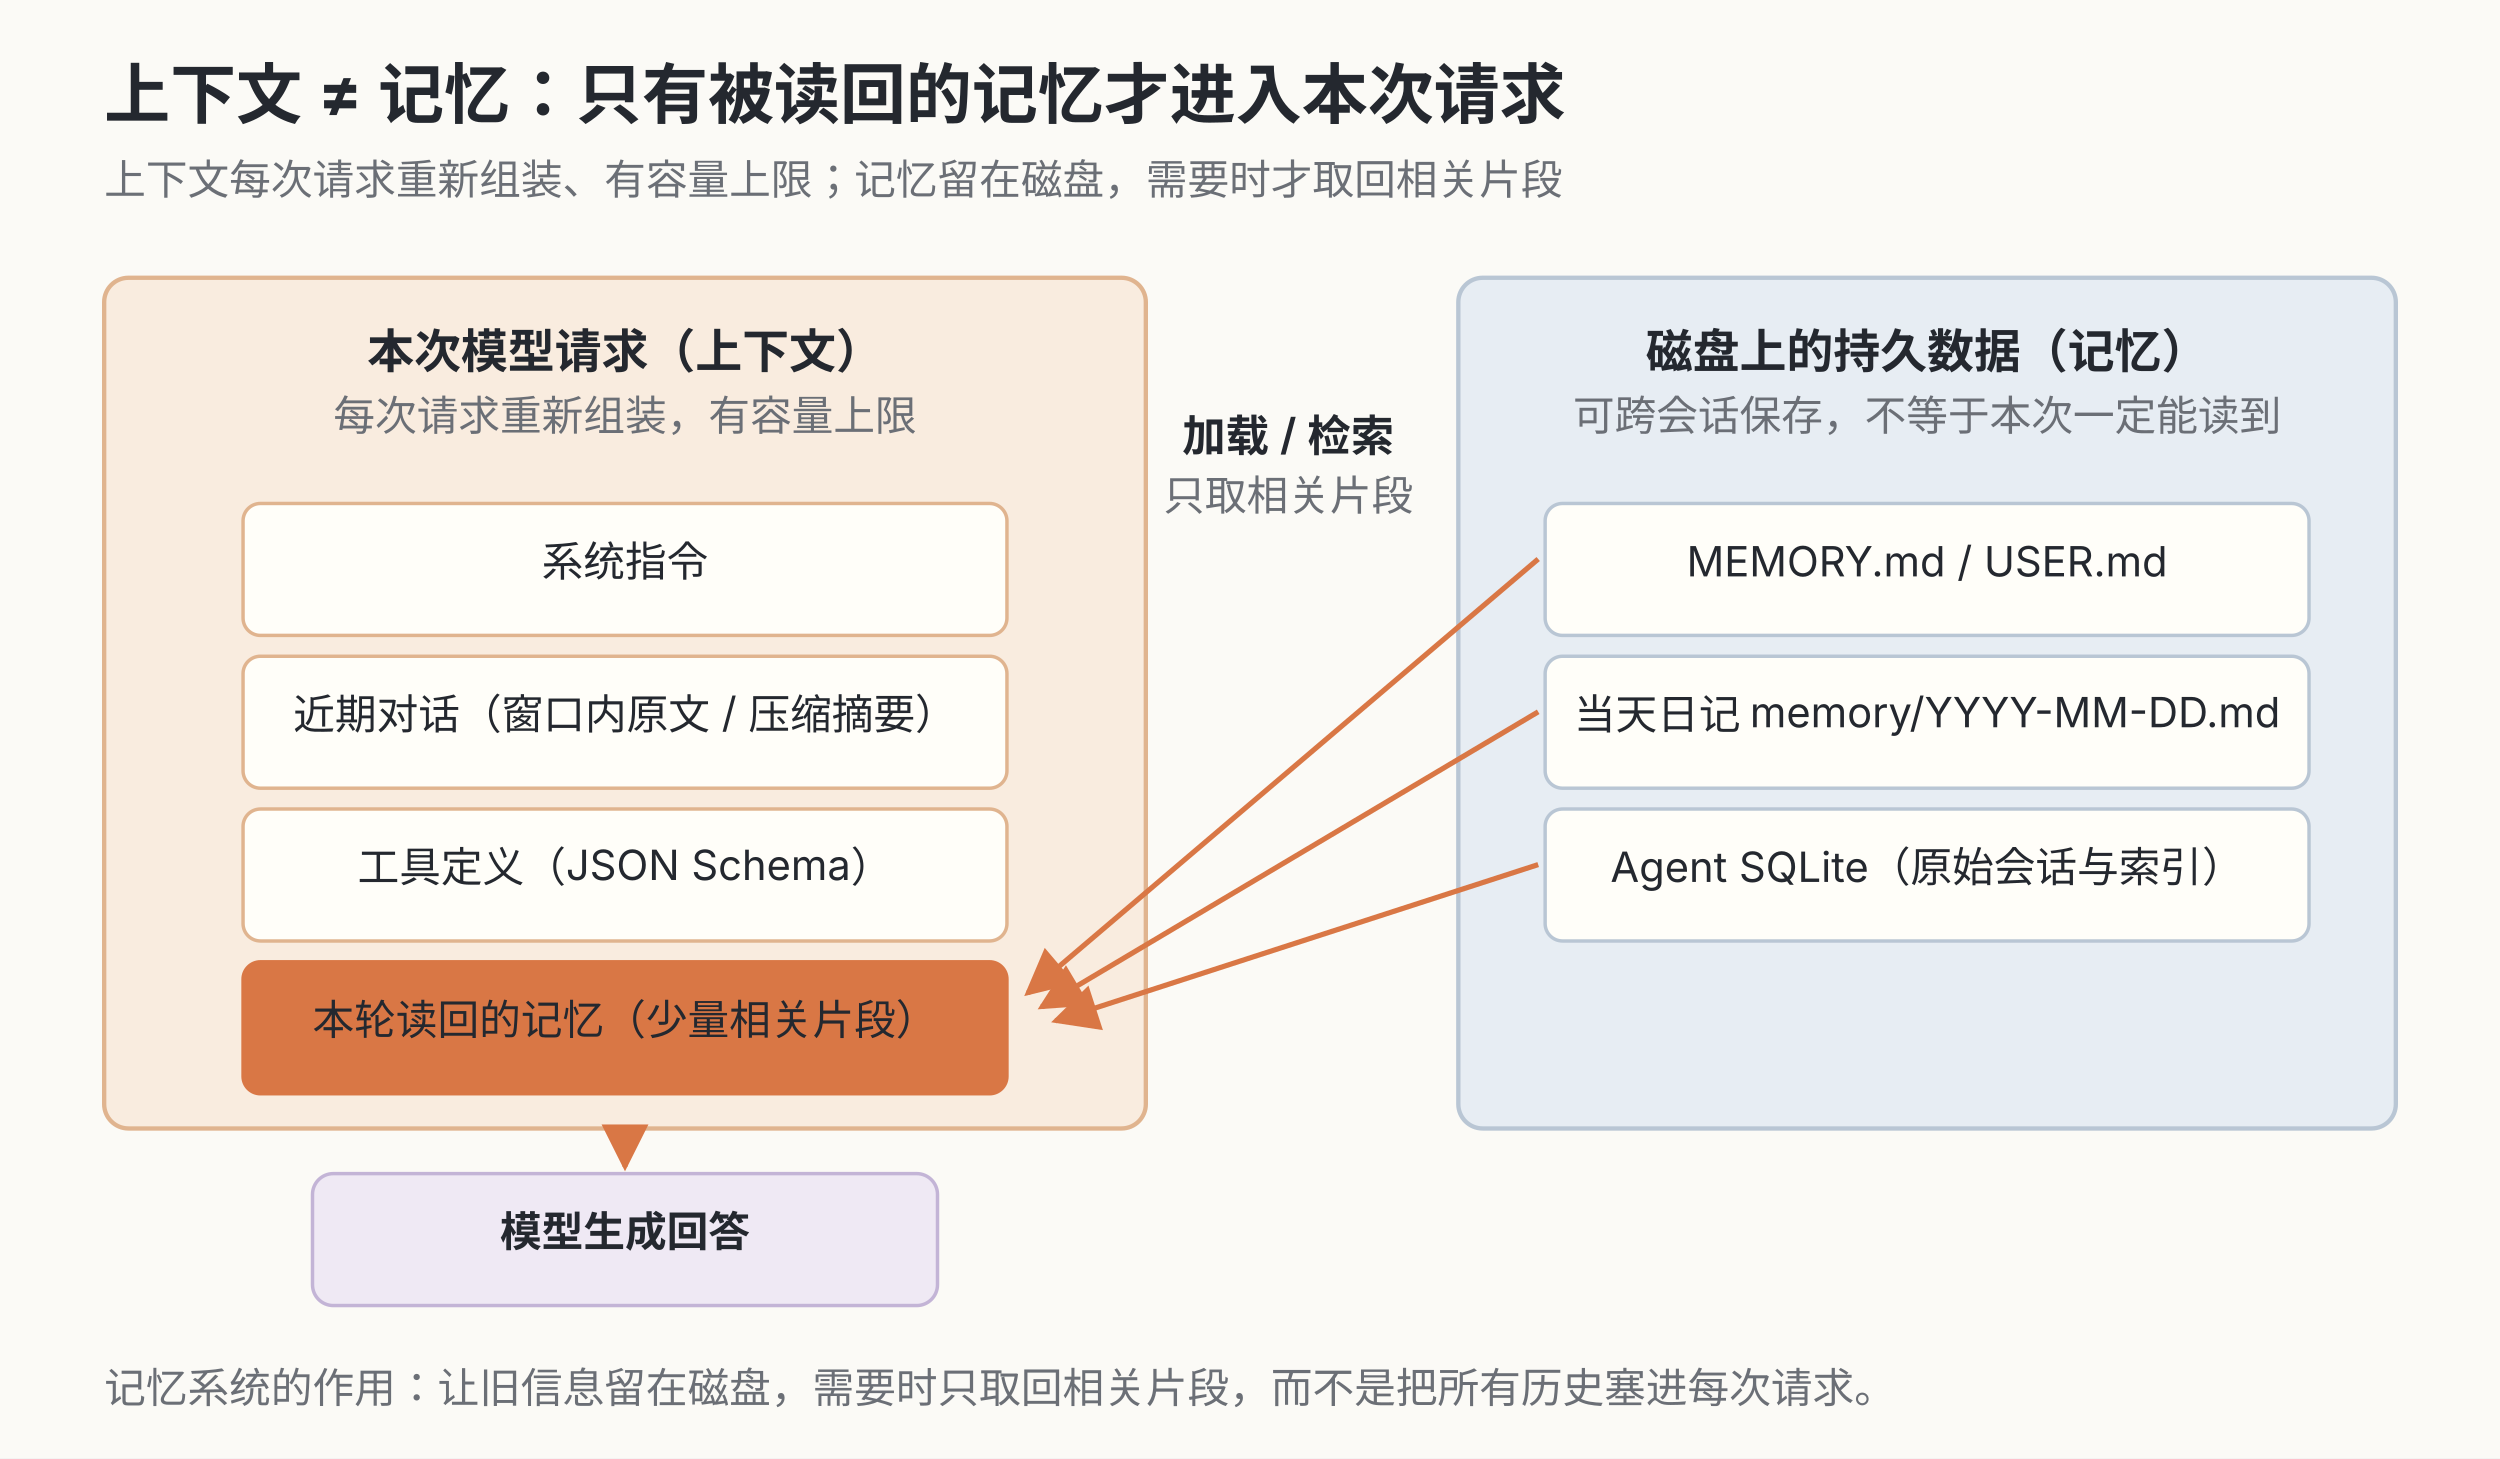
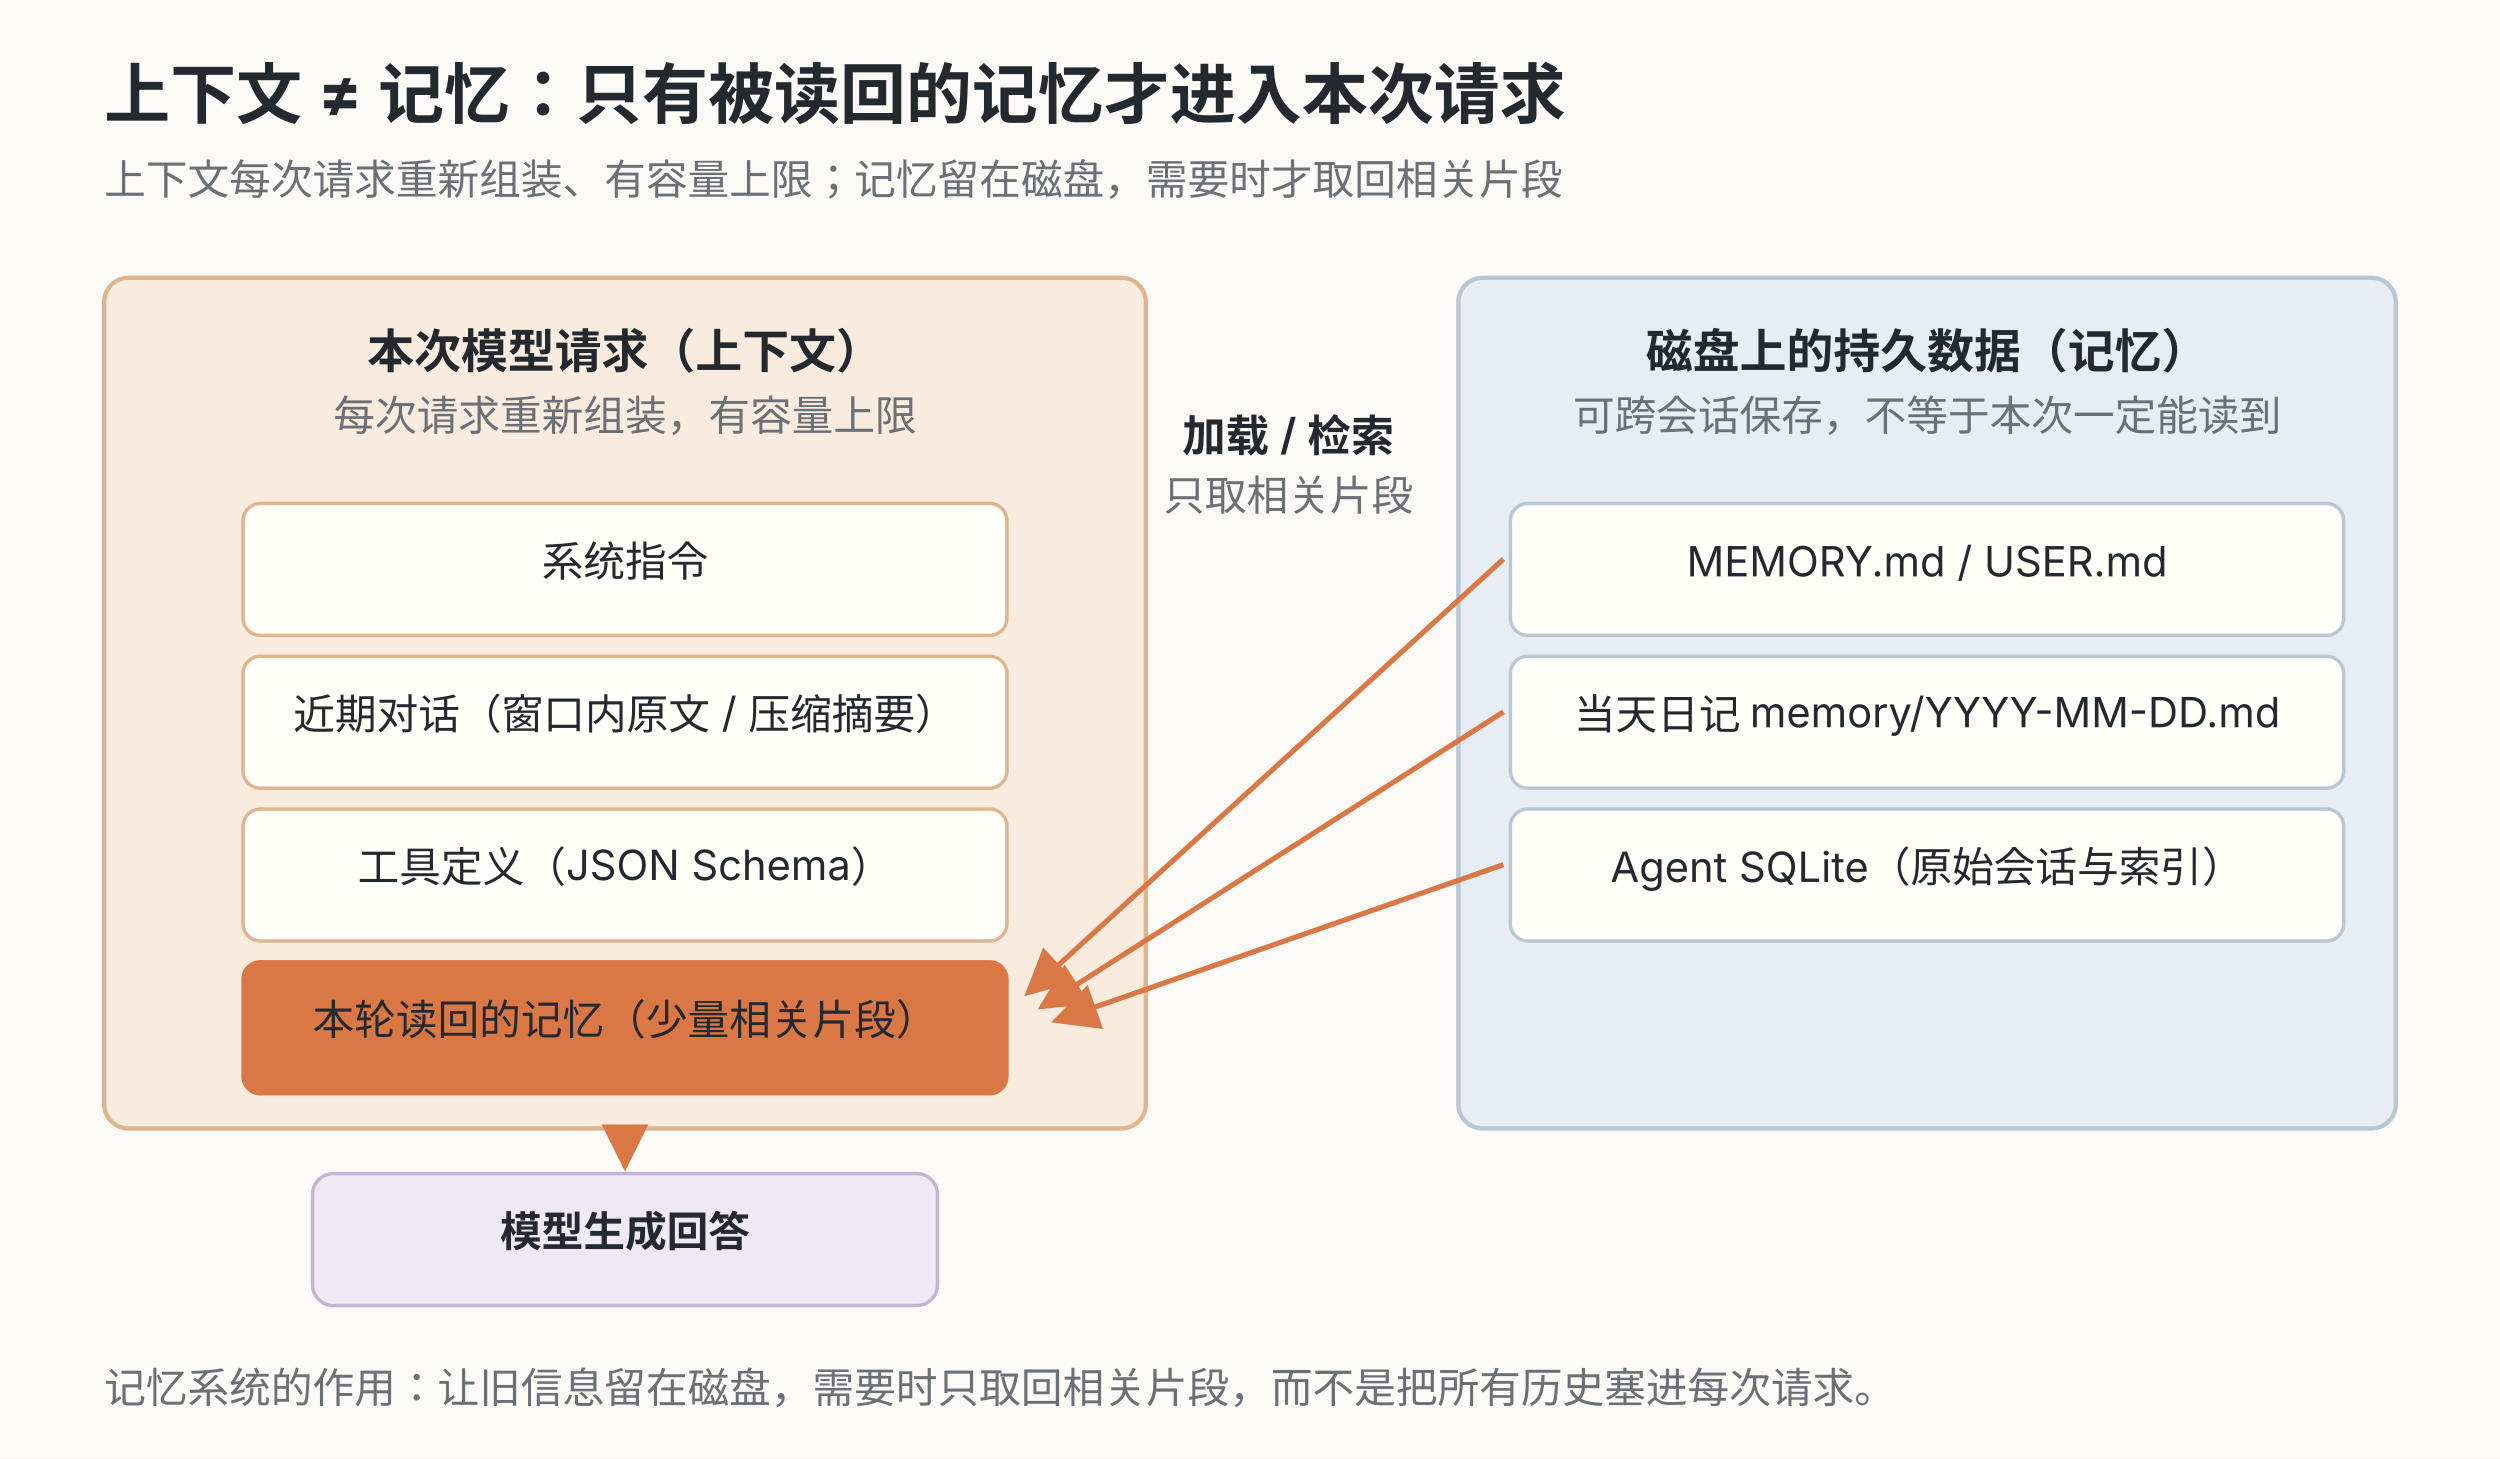
<svg xmlns="http://www.w3.org/2000/svg" viewBox="0 0 1440 840" role="img" aria-labelledby="svgTitle">
  <defs>
    <marker id="arrow" viewBox="0 0 10 10" refX="9" refY="5" markerWidth="9" markerHeight="9" orient="auto">
      <path d="M0,0 L10,5 L0,10 z" fill="#d97745" />
    </marker>
    <style>
      text { font-family: system-ui, -apple-system, "PingFang SC", "Microsoft YaHei", sans-serif; fill: #24282f; }
      .title { font-size: 38px; font-weight: 700; }
      .sub { font-size: 24px; fill: #6b6f76; }
      .head { font-size: 27px; font-weight: 600; }
      .body { font-size: 24px; }
      .chip { stroke-width: 2; rx: 10; }
    </style>
  </defs>
  <rect width="1440" height="840" fill="#fbfaf6" />
  <text data-svg-label="" class="title" x="60" y="68">上下文 ≠ 记忆：只有被读回的记忆才进入本次请求</text>
  <text data-svg-label="" class="sub" x="60" y="112">上下文每次请求重新组装、有容量上限；记忆留在磁盘，需要时才取回相关片段</text>
  <rect id="node-1" data-svg-box="" x="60" y="160" width="600" height="490" rx="14" fill="#f9ecdf" stroke="#e0b48f" stroke-width="2.5" />
  <text data-svg-container="node-1" class="head" x="360" y="212" text-anchor="middle">本次模型请求（上下文）</text>
  <text data-svg-container="node-1" class="sub" x="360" y="248" text-anchor="middle">每次请求重新组装，有容量上限</text>
  <rect id="node-2" data-svg-box="" class="chip" x="140" y="290" width="440" height="76" fill="#fffef9" stroke="#e0b48f" />
  <text data-svg-container="node-2" class="body" x="360" y="332" text-anchor="middle">系统指令</text>
  <rect id="node-3" data-svg-box="" class="chip" x="140" y="378" width="440" height="76" fill="#fffef9" stroke="#e0b48f" />
  <text data-svg-container="node-3" class="body" x="360" y="420" text-anchor="middle">近期对话（窗口内原文 / 压缩摘要）</text>
  <rect id="node-4" data-svg-box="" class="chip" x="140" y="466" width="440" height="76" fill="#fffef9" stroke="#e0b48f" />
  <text data-svg-container="node-4" class="body" x="360" y="508" text-anchor="middle">工具定义（JSON Schema）</text>
  <rect id="node-5" data-svg-box="" class="chip" x="140" y="554" width="440" height="76" fill="#d97745" stroke="#d97745" />
  <text data-svg-container="node-5" class="body" x="360" y="596" text-anchor="middle" fill="#ffffff">本轮读回的记忆（少量相关片段）</text>
  <rect id="node-6" data-svg-box="" x="840" y="160" width="540" height="490" rx="14" fill="#e7edf3" stroke="#b9c6d4" stroke-width="2.5" />
  <text data-svg-container="node-6" class="head" x="1110" y="212" text-anchor="middle">磁盘上的持久数据（记忆）</text>
  <text data-svg-container="node-6" class="sub" x="1110" y="248" text-anchor="middle">可跨会话保存，不等于本次一定能读到</text>
-   <rect id="node-7" data-svg-box="" class="chip" x="890" y="290" width="440" height="76" fill="#fffef9" stroke="#b9c6d4" />
+   <rect id="node-7" data-svg-box="" class="chip" x="870" y="290" width="480" height="76" fill="#fffef9" stroke="#b9c6d4" />
  <text data-svg-container="node-7" class="body" x="1110" y="332" text-anchor="middle">MEMORY.md / USER.md</text>
-   <rect id="node-8" data-svg-box="" class="chip" x="890" y="378" width="440" height="76" fill="#fffef9" stroke="#b9c6d4" />
+   <rect id="node-8" data-svg-box="" class="chip" x="870" y="378" width="480" height="76" fill="#fffef9" stroke="#b9c6d4" />
  <text data-svg-container="node-8" class="body" x="1110" y="420" text-anchor="middle">当天日记 memory/YYYY-MM-DD.md</text>
-   <rect id="node-9" data-svg-box="" class="chip" x="890" y="466" width="440" height="76" fill="#fffef9" stroke="#b9c6d4" />
+   <rect id="node-9" data-svg-box="" class="chip" x="870" y="466" width="480" height="76" fill="#fffef9" stroke="#b9c6d4" />
  <text data-svg-container="node-9" class="body" x="1110" y="508" text-anchor="middle">Agent SQLite（原始会话与索引）</text>
-   <line x1="886" y1="322" x2="592" y2="572" stroke="#d97745" stroke-width="3" marker-end="url(#arrow)" />
-   <line x1="886" y1="410" x2="600" y2="580" stroke="#d97745" stroke-width="3" marker-end="url(#arrow)" />
-   <line x1="886" y1="498" x2="608" y2="588" stroke="#d97745" stroke-width="3" marker-end="url(#arrow)" />
+   <line x1="866" y1="322" x2="592" y2="572" stroke="#d97745" stroke-width="3" marker-end="url(#arrow)" />
+   <line x1="866" y1="410" x2="600" y2="580" stroke="#d97745" stroke-width="3" marker-end="url(#arrow)" />
+   <line x1="866" y1="498" x2="608" y2="588" stroke="#d97745" stroke-width="3" marker-end="url(#arrow)" />
  <text data-svg-label="" x="742" y="260" text-anchor="middle" font-size="25" font-weight="600" fill="#d97745">加载 / 检索</text>
  <text data-svg-label="" x="742" y="294" text-anchor="middle" class="sub">只取相关片段</text>
  <line x1="360" y1="650" x2="360" y2="672" stroke="#d97745" stroke-width="3" marker-end="url(#arrow)" />
  <rect id="node-10" data-svg-box="" x="180" y="676" width="360" height="76" rx="12" fill="#efe9f4" stroke="#c3b4d6" stroke-width="2" />
  <text data-svg-container="node-10" class="body" x="360" y="718" text-anchor="middle" font-weight="600">模型生成回答</text>
  <text data-svg-label="" class="sub" x="60" y="808">记忆系统的作用：让旧信息留在磁盘，需要时只取回相关片段，而不是把所有历史塞进每次请求。</text>
</svg>
